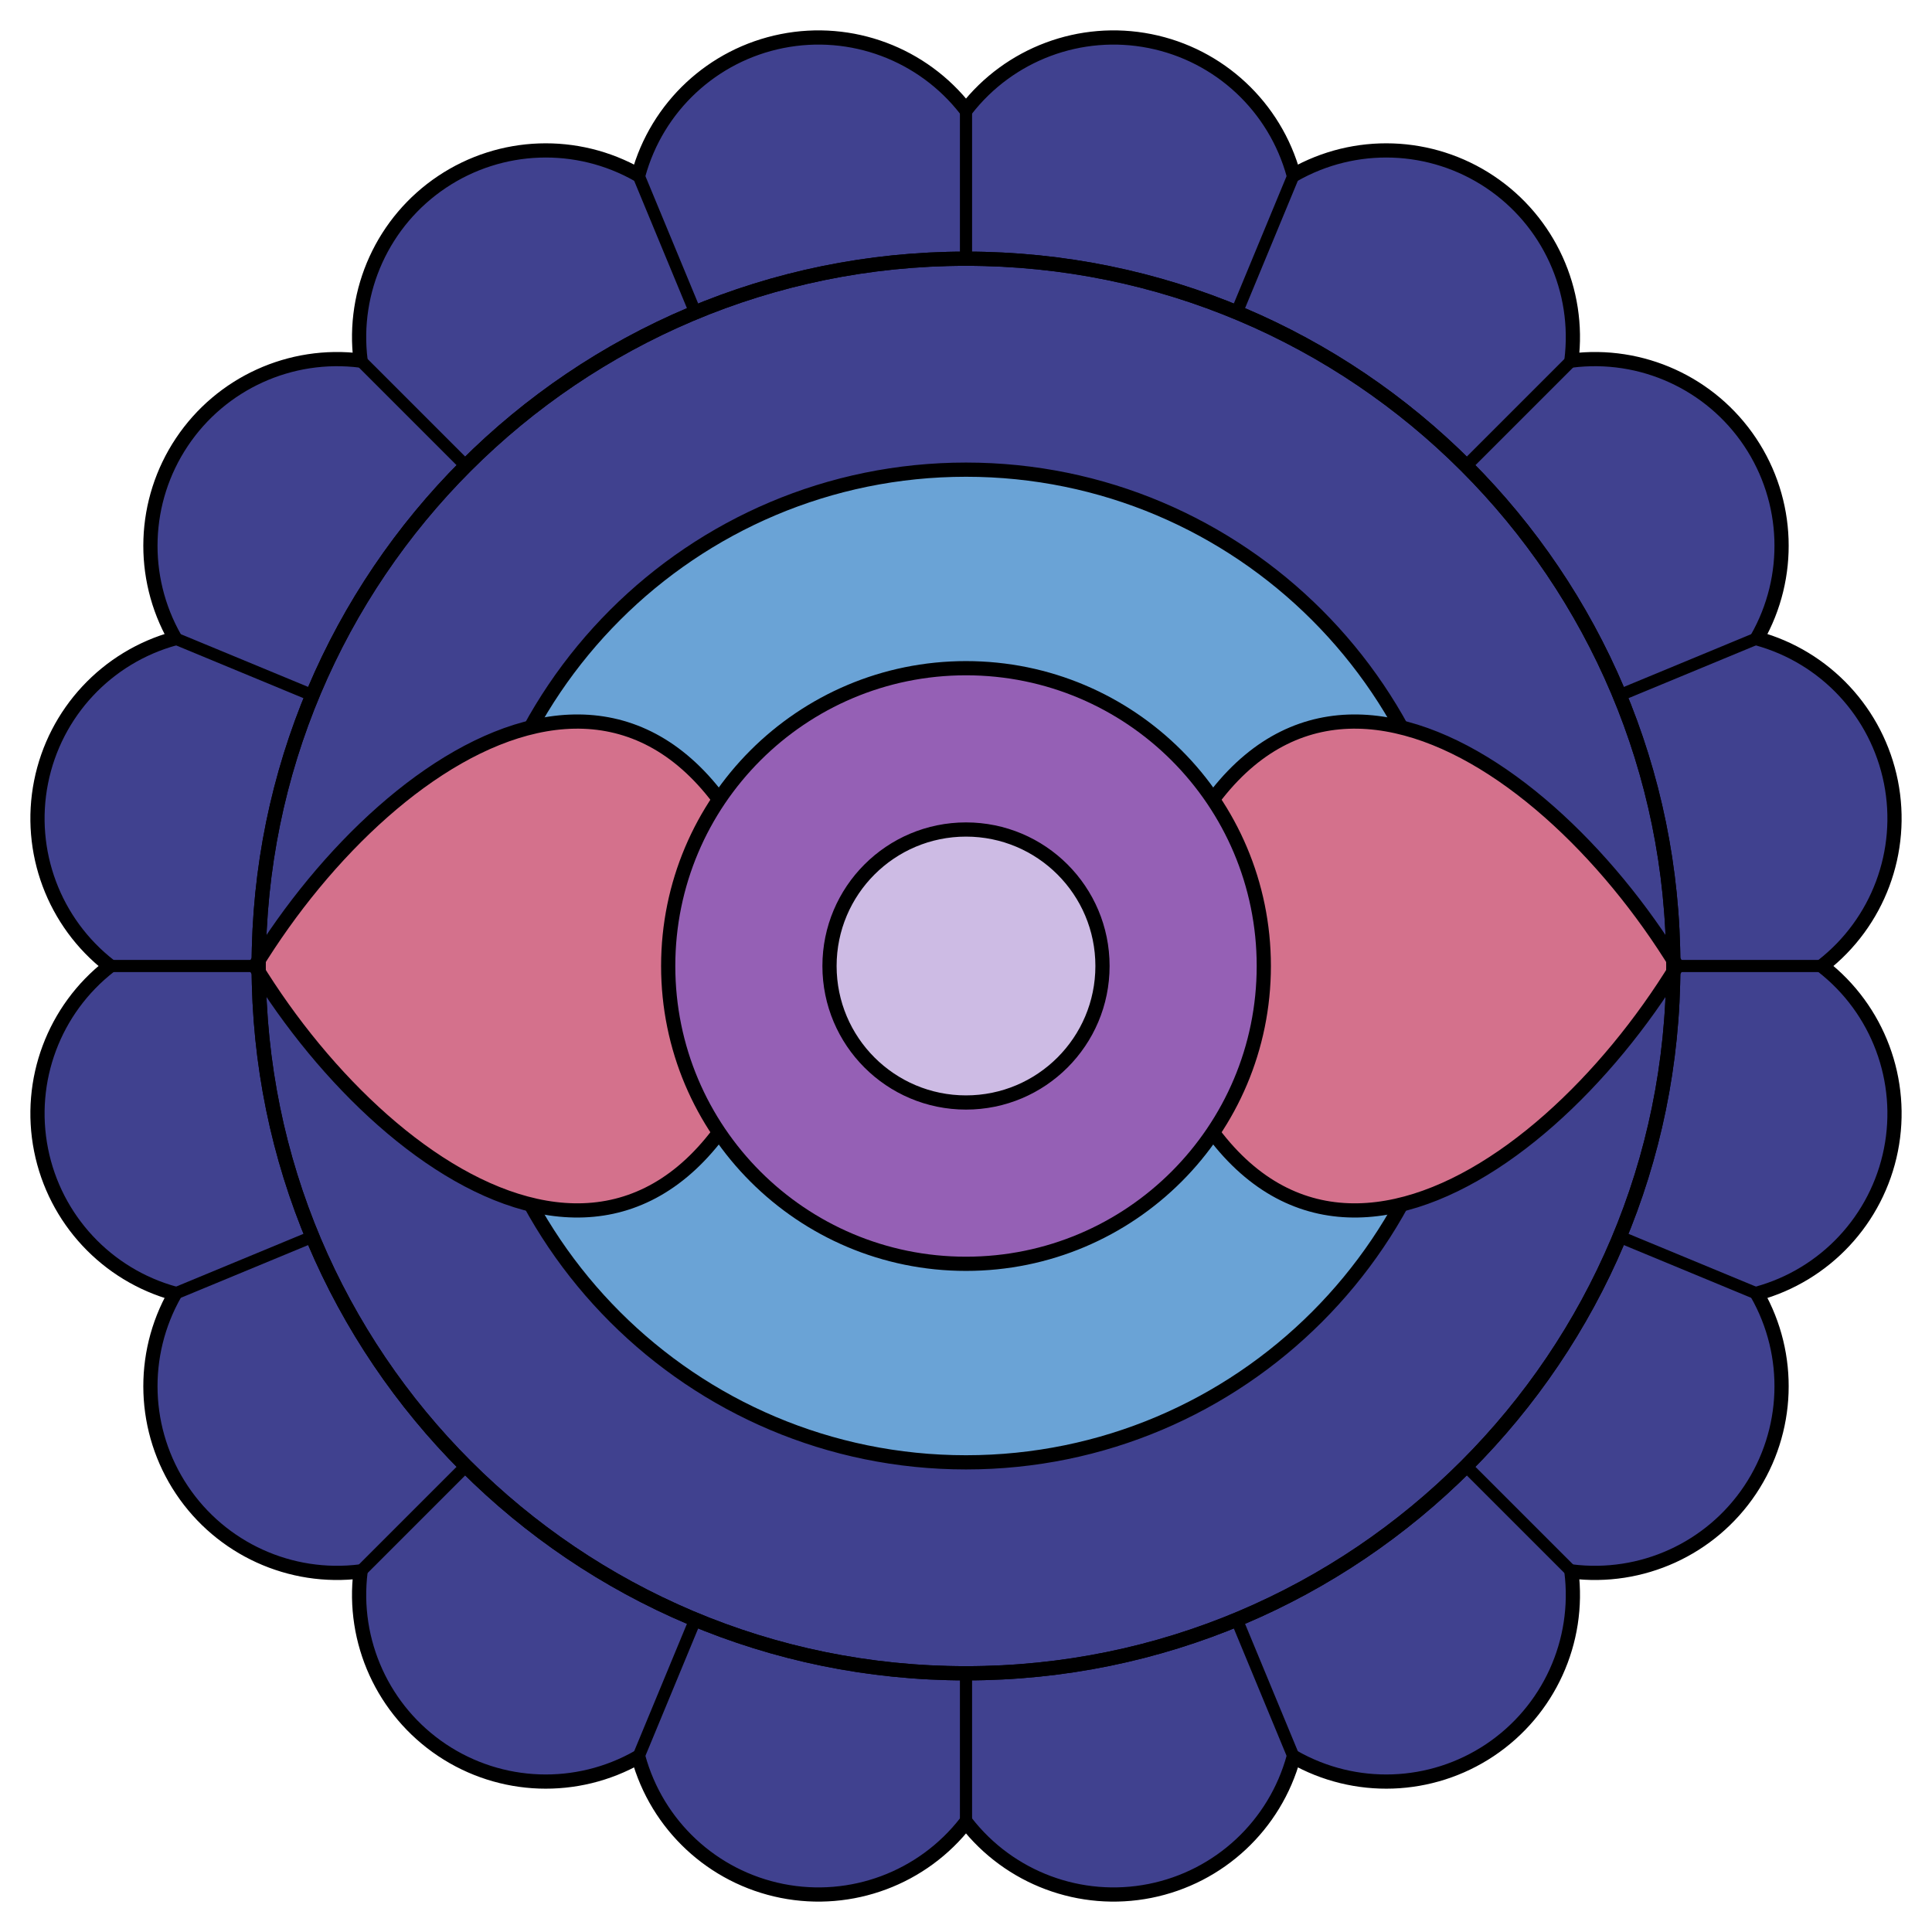
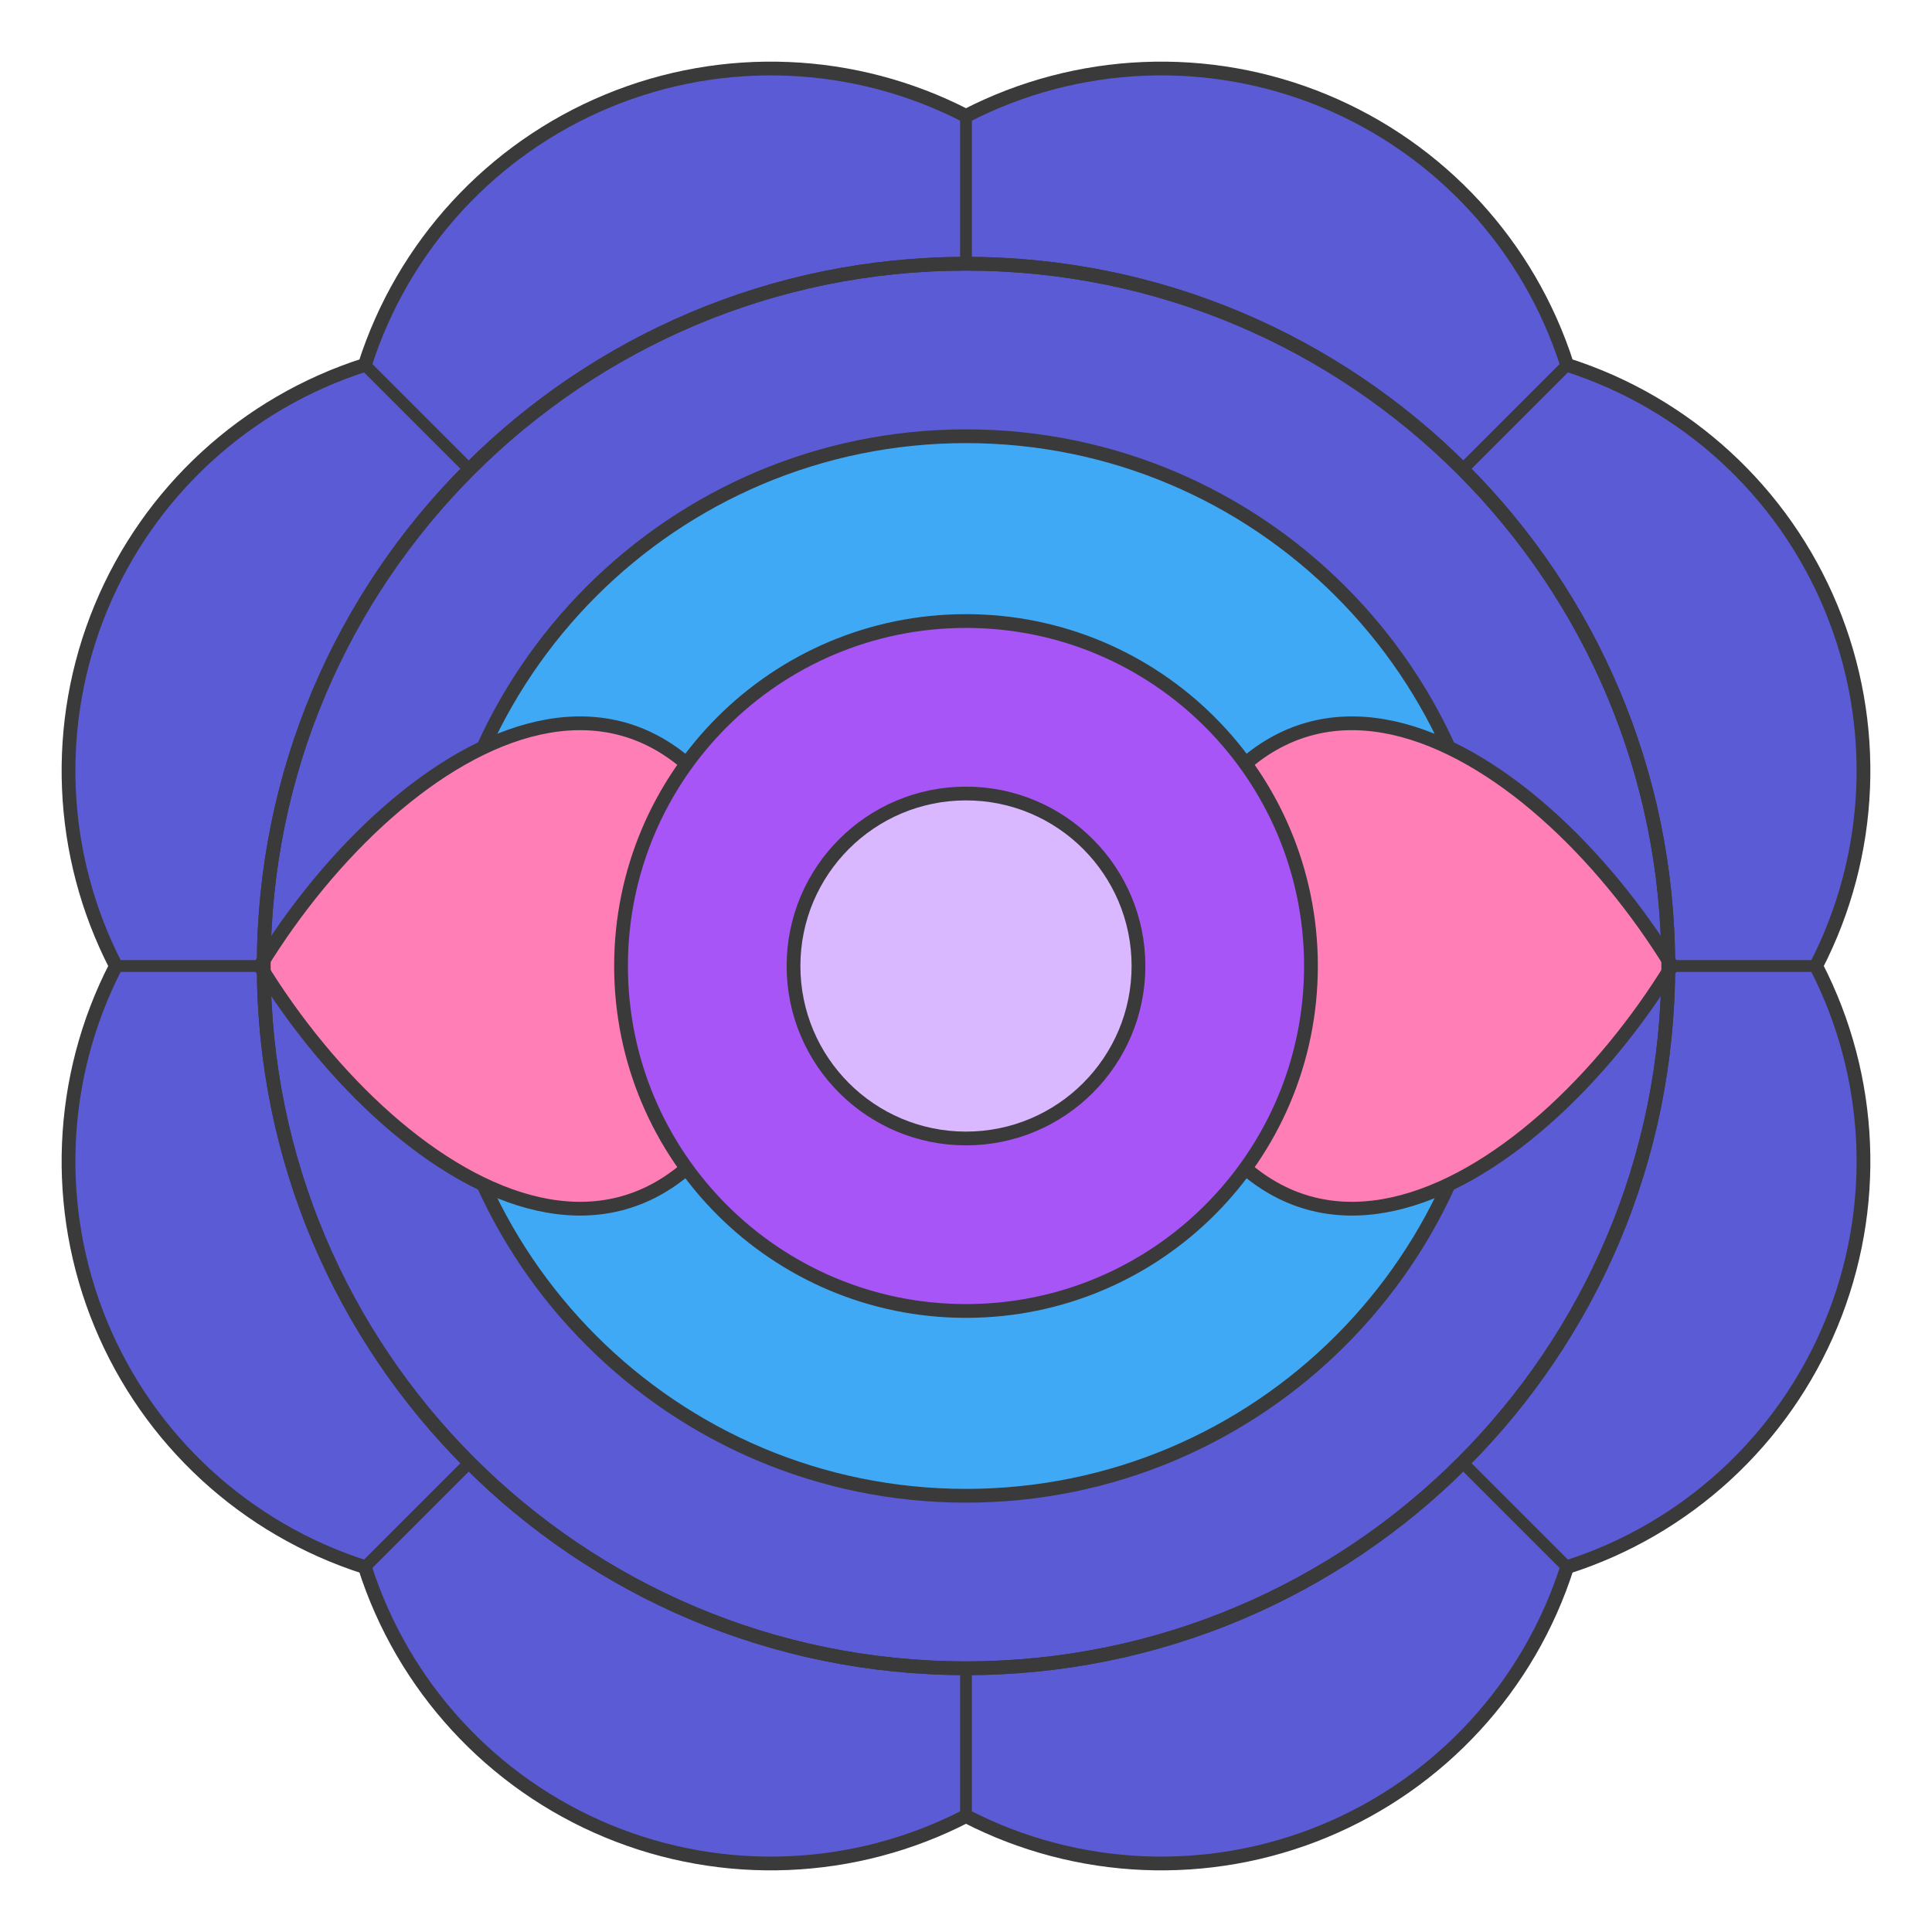
- <svg xmlns="http://www.w3.org/2000/svg" width="168mm" height="168mm" viewBox="-84 -84 168 168">
-   <g transform="scale(1.079)">
-     <path d="M0,-69 A15.045,15.045 0 0 1 26.405,-63.748 A15.045,15.045 0 0 1 48.79,-48.79 A15.045,15.045 0 0 1 63.748,-26.405 A15.045,15.045 0 0 1 69,0 A15.045,15.045 0 0 1 63.748,26.405 A15.045,15.045 0 0 1 48.79,48.79 A15.045,15.045 0 0 1 26.405,63.748 A15.045,15.045 0 0 1 0,69 A15.045,15.045 0 0 1 -26.405,63.748 A15.045,15.045 0 0 1 -48.79,48.79 A15.045,15.045 0 0 1 -63.748,26.405 A15.045,15.045 0 0 1 -69,0 A15.045,15.045 0 0 1 -63.748,-26.405 A15.045,15.045 0 0 1 -48.79,-48.79 A15.045,15.045 0 0 1 -26.405,-63.748 A15.045,15.045 0 0 1 0,-69 Z" fill="#40418F" stroke="#000000" stroke-width="1.145" stroke-linejoin="round" stroke-linecap="round" />
-     <path d="M0,-57 L0,-69" fill="none" stroke="#000000" stroke-width="0.981" stroke-linejoin="round" stroke-linecap="round" />
-     <path d="M21.813,-52.661 L26.405,-63.748" fill="none" stroke="#000000" stroke-width="0.981" stroke-linejoin="round" stroke-linecap="round" />
-     <path d="M40.305,-40.305 L48.79,-48.79" fill="none" stroke="#000000" stroke-width="0.981" stroke-linejoin="round" stroke-linecap="round" />
-     <path d="M52.661,-21.813 L63.748,-26.405" fill="none" stroke="#000000" stroke-width="0.981" stroke-linejoin="round" stroke-linecap="round" />
-     <path d="M57,0 L69,0" fill="none" stroke="#000000" stroke-width="0.981" stroke-linejoin="round" stroke-linecap="round" />
-     <path d="M52.661,21.813 L63.748,26.405" fill="none" stroke="#000000" stroke-width="0.981" stroke-linejoin="round" stroke-linecap="round" />
-     <path d="M40.305,40.305 L48.79,48.79" fill="none" stroke="#000000" stroke-width="0.981" stroke-linejoin="round" stroke-linecap="round" />
-     <path d="M21.813,52.661 L26.405,63.748" fill="none" stroke="#000000" stroke-width="0.981" stroke-linejoin="round" stroke-linecap="round" />
-     <path d="M0,57 L0,69" fill="none" stroke="#000000" stroke-width="0.981" stroke-linejoin="round" stroke-linecap="round" />
-     <path d="M-21.813,52.661 L-26.405,63.748" fill="none" stroke="#000000" stroke-width="0.981" stroke-linejoin="round" stroke-linecap="round" />
-     <path d="M-40.305,40.305 L-48.79,48.79" fill="none" stroke="#000000" stroke-width="0.981" stroke-linejoin="round" stroke-linecap="round" />
-     <path d="M-52.661,21.813 L-63.748,26.405" fill="none" stroke="#000000" stroke-width="0.981" stroke-linejoin="round" stroke-linecap="round" />
-     <path d="M-57,0 L-69,0" fill="none" stroke="#000000" stroke-width="0.981" stroke-linejoin="round" stroke-linecap="round" />
-     <path d="M-52.661,-21.813 L-63.748,-26.405" fill="none" stroke="#000000" stroke-width="0.981" stroke-linejoin="round" stroke-linecap="round" />
-     <path d="M-40.305,-40.305 L-48.79,-48.79" fill="none" stroke="#000000" stroke-width="0.981" stroke-linejoin="round" stroke-linecap="round" />
-     <path d="M-21.813,-52.661 L-26.405,-63.748" fill="none" stroke="#000000" stroke-width="0.981" stroke-linejoin="round" stroke-linecap="round" />
-     <circle cx="0" cy="0" r="57" fill="#40418F" stroke="#000000" stroke-width="1.145" stroke-linejoin="round" stroke-linecap="round" />
-     <circle cx="0" cy="0" r="40" fill="#6AA3D6" stroke="#000000" stroke-width="1.145" stroke-linejoin="round" stroke-linecap="round" />
+ <svg xmlns="http://www.w3.org/2000/svg" width="130mm" height="130mm" viewBox="-65 -65 130 130">
+   <g transform="scale(0.829)">
+     <path d="M0,-69 A34.579,34.579 0 0 1 48.79,-48.79 A34.579,34.579 0 0 1 69,0 A34.579,34.579 0 0 1 48.79,48.79 A34.579,34.579 0 0 1 0,69 A34.579,34.579 0 0 1 -48.79,48.79 A34.579,34.579 0 0 1 -69,0 A34.579,34.579 0 0 1 -48.79,-48.79 A34.579,34.579 0 0 1 0,-69 Z" fill="#5B5BD6" stroke="#3A3A3A" stroke-width="1.117" stroke-linejoin="round" stroke-linecap="round" />
+     <path d="M0,-57 L0,-69" fill="none" stroke="#3A3A3A" stroke-width="0.958" stroke-linejoin="round" stroke-linecap="round" />
+     <path d="M40.305,-40.305 L48.79,-48.79" fill="none" stroke="#3A3A3A" stroke-width="0.958" stroke-linejoin="round" stroke-linecap="round" />
+     <path d="M57,0 L69,0" fill="none" stroke="#3A3A3A" stroke-width="0.958" stroke-linejoin="round" stroke-linecap="round" />
+     <path d="M40.305,40.305 L48.79,48.79" fill="none" stroke="#3A3A3A" stroke-width="0.958" stroke-linejoin="round" stroke-linecap="round" />
+     <path d="M0,57 L0,69" fill="none" stroke="#3A3A3A" stroke-width="0.958" stroke-linejoin="round" stroke-linecap="round" />
+     <path d="M-40.305,40.305 L-48.79,48.79" fill="none" stroke="#3A3A3A" stroke-width="0.958" stroke-linejoin="round" stroke-linecap="round" />
+     <path d="M-57,0 L-69,0" fill="none" stroke="#3A3A3A" stroke-width="0.958" stroke-linejoin="round" stroke-linecap="round" />
+     <path d="M-40.305,-40.305 L-48.79,-48.79" fill="none" stroke="#3A3A3A" stroke-width="0.958" stroke-linejoin="round" stroke-linecap="round" />
+     <circle cx="0" cy="0" r="57" fill="#5B5BD6" stroke="#3A3A3A" stroke-width="1.117" stroke-linejoin="round" stroke-linecap="round" />
+     <circle cx="0" cy="0" r="43" fill="#3FA9F5" stroke="#3A3A3A" stroke-width="1.117" stroke-linejoin="round" stroke-linecap="round" />
    <g class="petalo">
-       <path d="M14,0 C22.66,33.12 46.042,18.4 57.3,0 C46.042,-18.4 22.66,-33.12 14,0 Z" fill="#D4718C" stroke="#000000" stroke-width="1.145" stroke-linejoin="round" stroke-linecap="round" />
+       <path d="M14,0 C22.66,33.12 46.042,18.4 57.3,0 C46.042,-18.4 22.66,-33.12 14,0 Z" fill="#FF7EB6" stroke="#3A3A3A" stroke-width="1.117" stroke-linejoin="round" stroke-linecap="round" />
    </g>
    <g class="petalo">
-       <path d="M-14,0 C-22.66,-33.12 -46.042,-18.4 -57.3,0 C-46.042,18.4 -22.66,33.12 -14,0 Z" fill="#D4718C" stroke="#000000" stroke-width="1.145" stroke-linejoin="round" stroke-linecap="round" />
+       <path d="M-14,0 C-22.66,-33.12 -46.042,-18.4 -57.3,0 C-46.042,18.4 -22.66,33.12 -14,0 Z" fill="#FF7EB6" stroke="#3A3A3A" stroke-width="1.117" stroke-linejoin="round" stroke-linecap="round" />
    </g>
-     <circle cx="0" cy="0" r="57" fill="none" stroke="#000000" stroke-width="1.145" stroke-linejoin="round" stroke-linecap="round" />
-     <circle cx="0" cy="0" r="24" fill="#9560B5" stroke="#000000" stroke-width="1.145" stroke-linejoin="round" stroke-linecap="round" />
-     <circle cx="0" cy="0" r="11" fill="#CDBBE4" stroke="#000000" stroke-width="1.145" stroke-linejoin="round" stroke-linecap="round" />
+     <circle cx="0" cy="0" r="57" fill="none" stroke="#3A3A3A" stroke-width="1.117" stroke-linejoin="round" stroke-linecap="round" />
+     <circle cx="0" cy="0" r="28" fill="#A855F7" stroke="#3A3A3A" stroke-width="1.117" stroke-linejoin="round" stroke-linecap="round" />
+     <circle cx="0" cy="0" r="14" fill="#D9B8FF" stroke="#3A3A3A" stroke-width="1.117" stroke-linejoin="round" stroke-linecap="round" />
  </g>
</svg>
